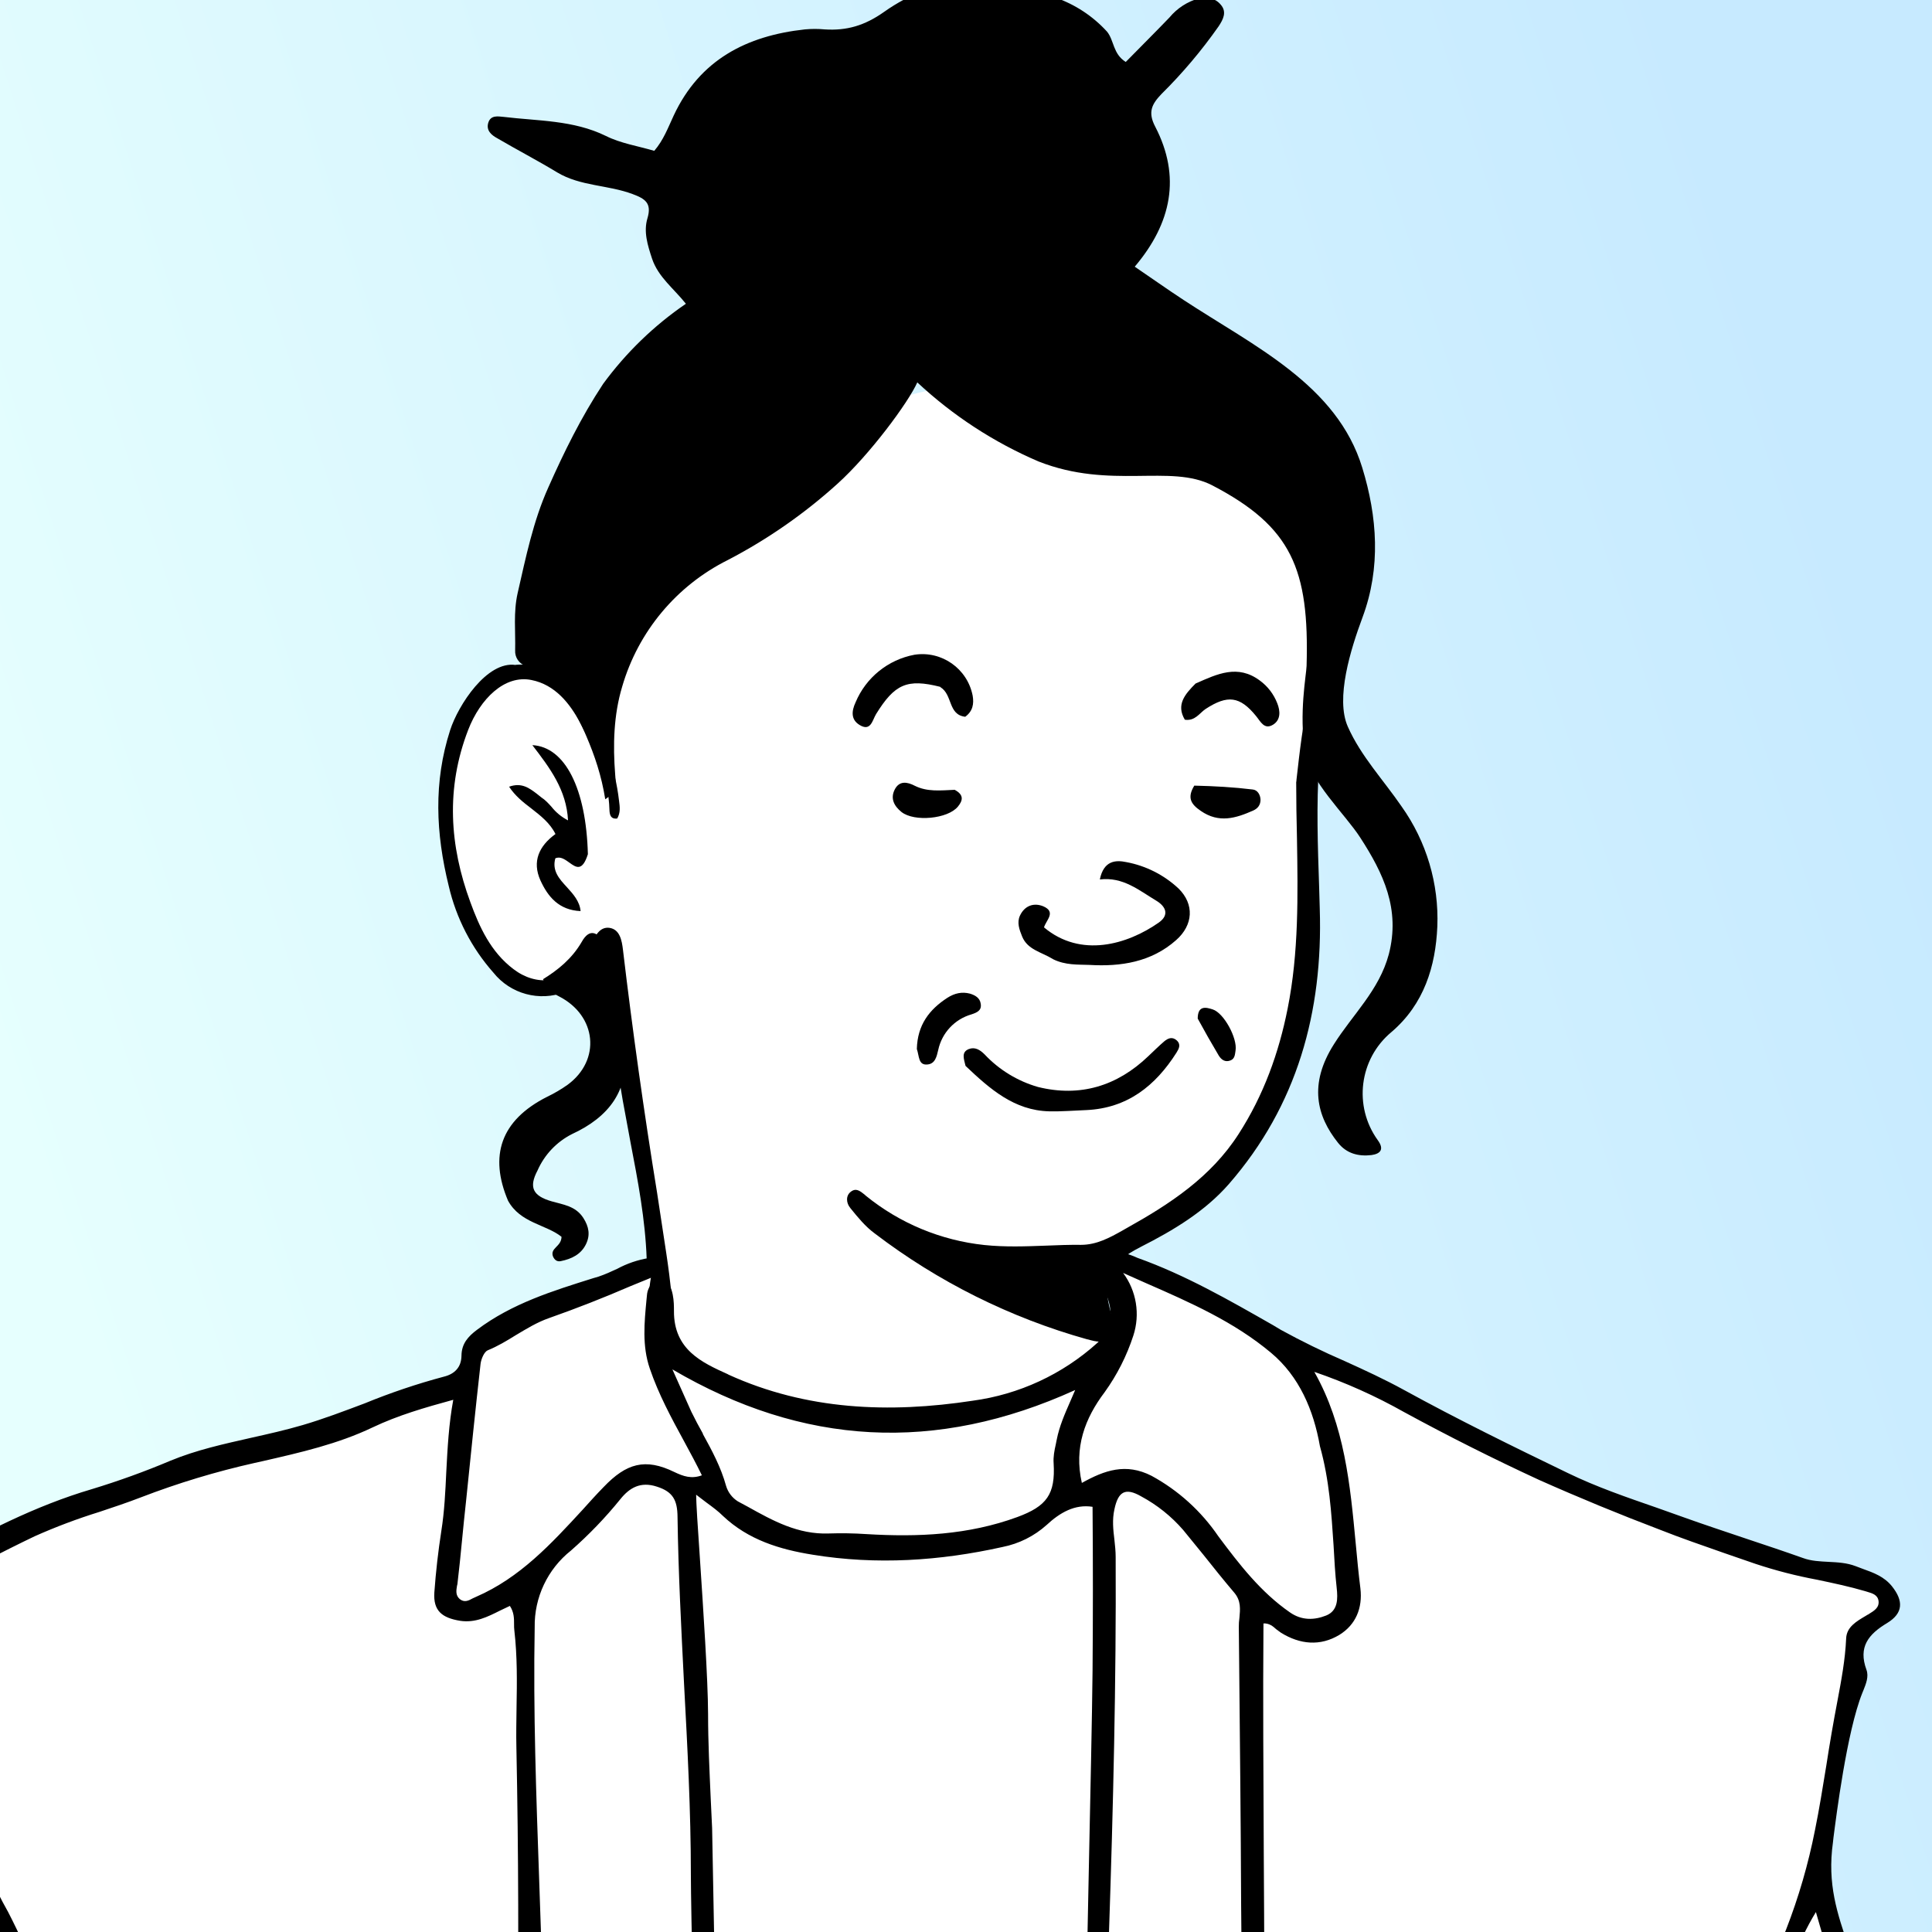
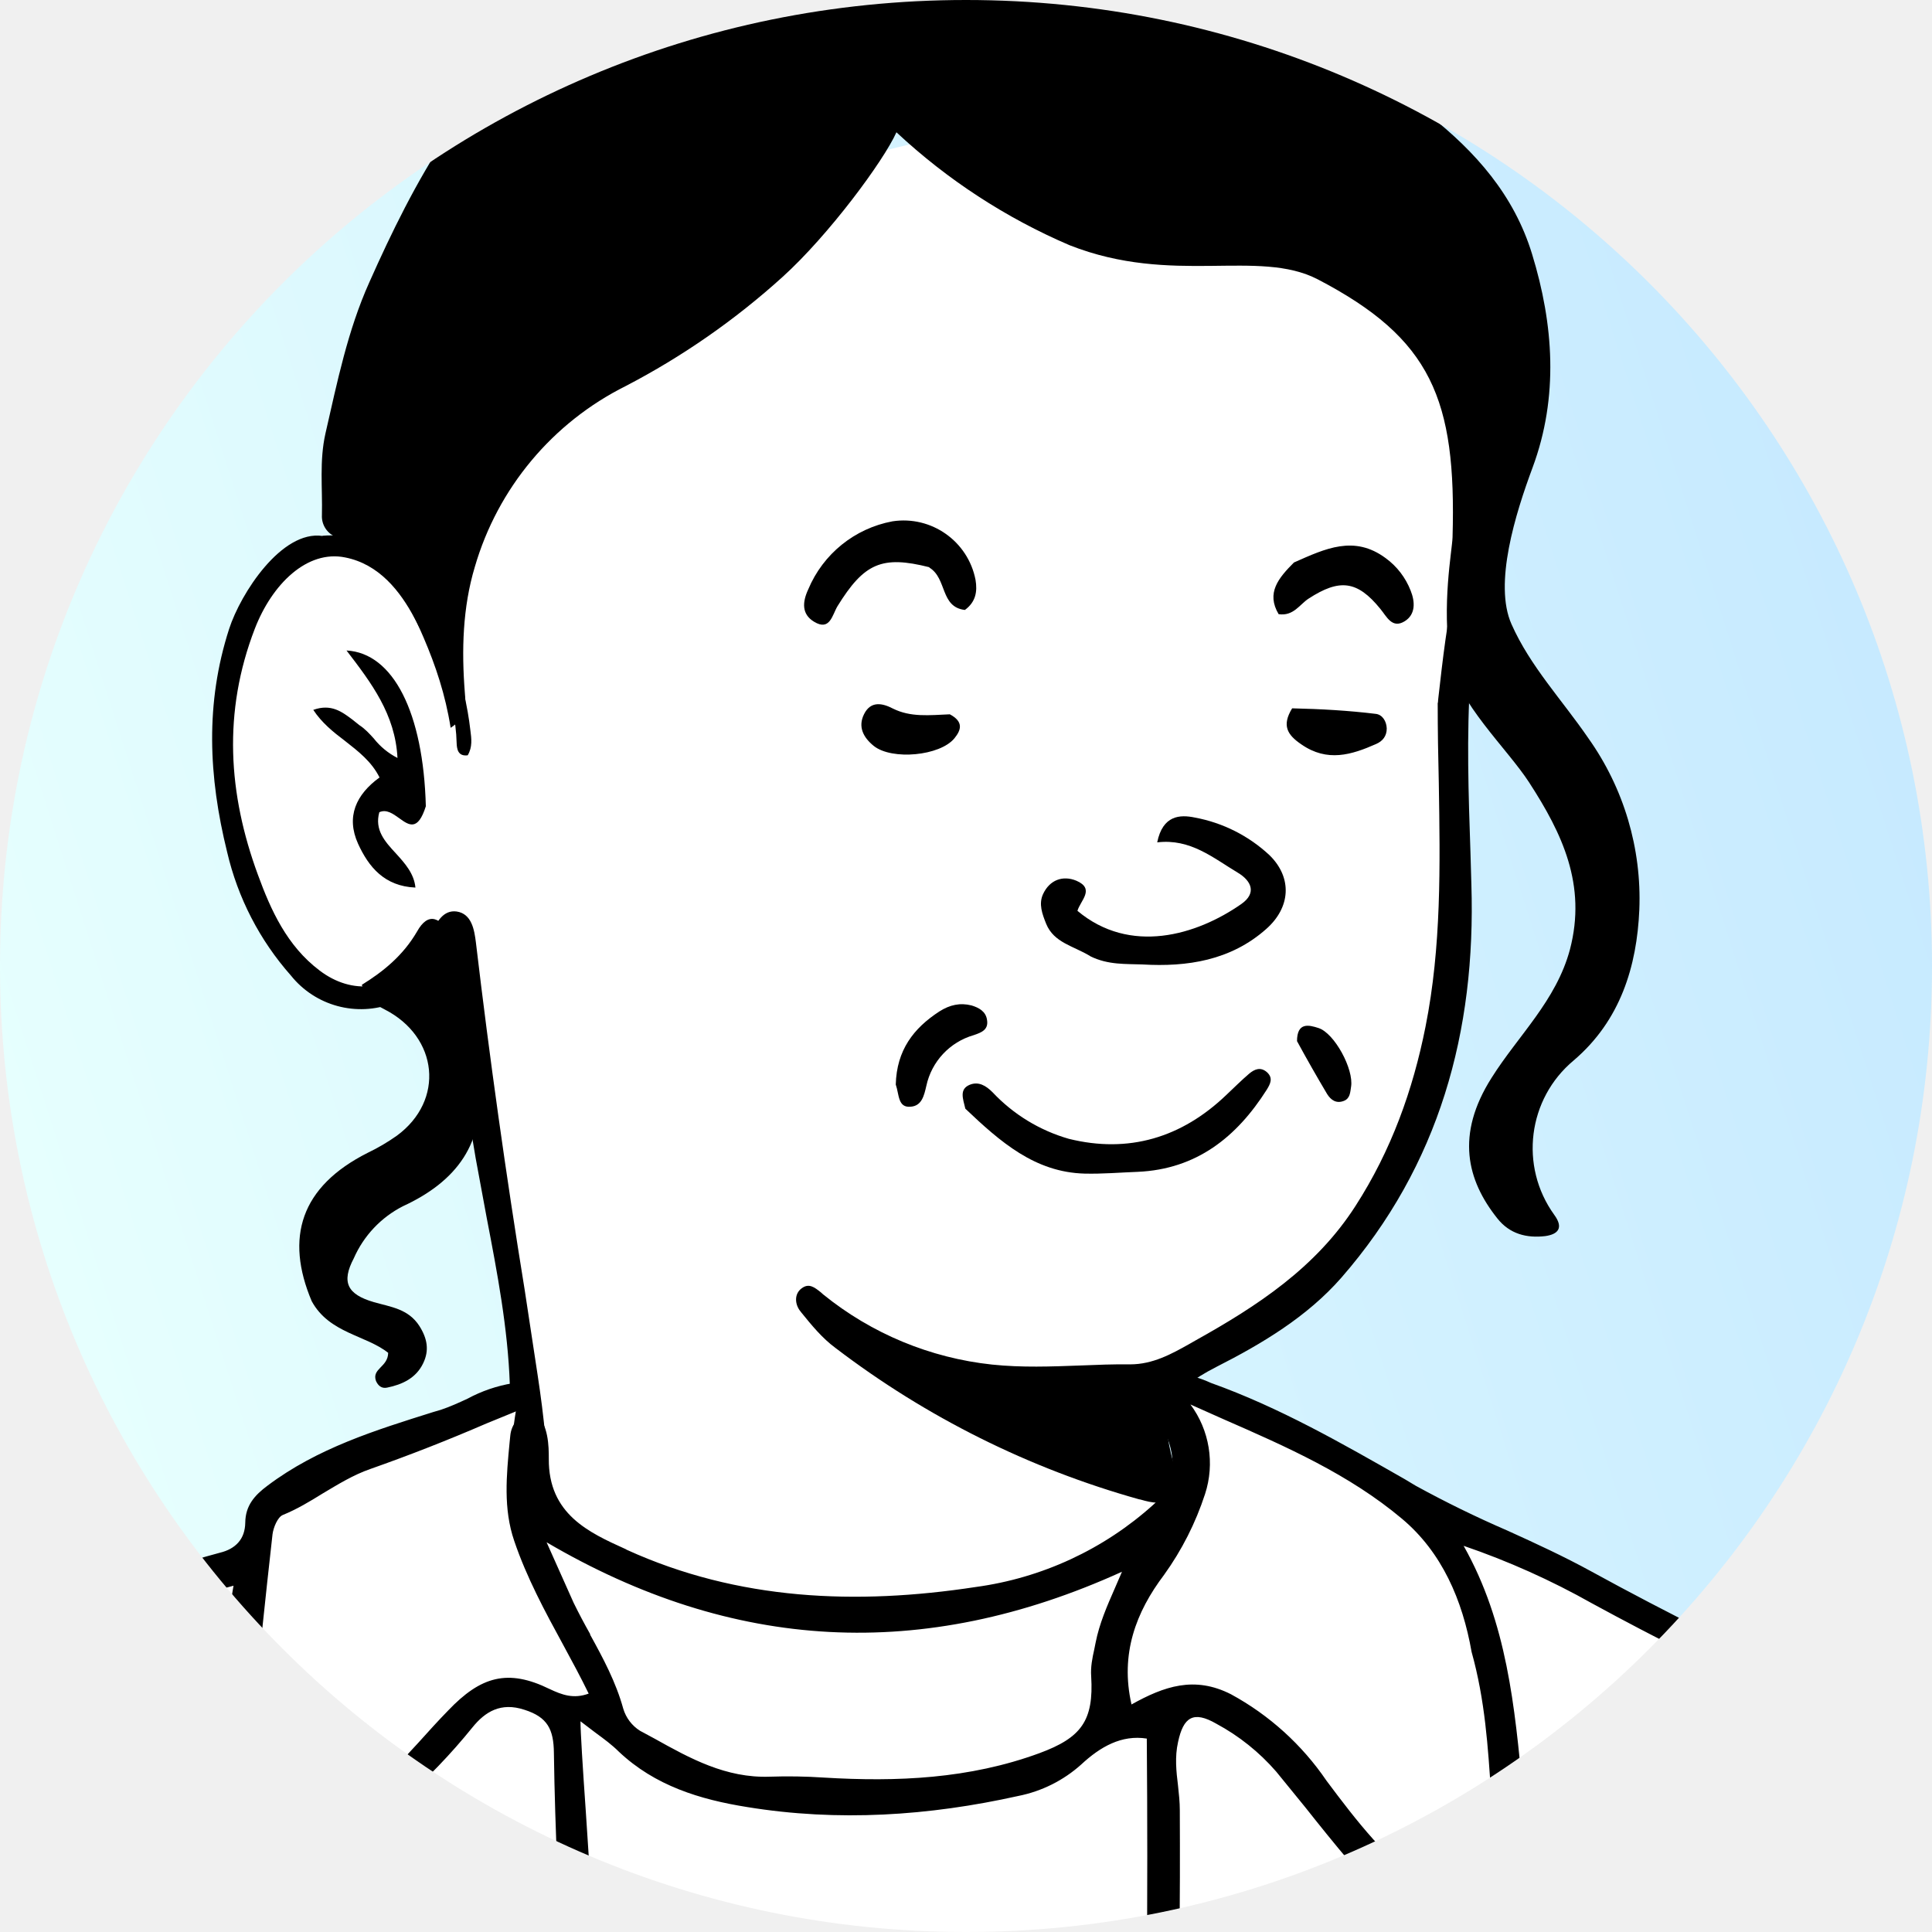
<svg xmlns="http://www.w3.org/2000/svg" viewBox="0 0 1744 1744" fill="none" shape-rendering="auto" width="400" height="400">
  <mask id="viewboxMask">
-     <rect width="1744" height="1744" rx="0" ry="0" x="0" y="0" fill="#fff" />
+     <rect width="1744" height="1744" rx="872" ry="872" x="0" y="0" fill="#fff" />
  </mask>
  <g mask="url(#viewboxMask)">
    <rect fill="url(#backgroundLinear)" width="1744" height="1744" x="0" y="0" />
    <defs>
      <linearGradient id="backgroundLinear" gradientTransform="rotate(343 0.5 0.5)">
        <stop stop-color="#e6fffe" />
        <stop offset="1" stop-color="#c7eaff" />
      </linearGradient>
    </defs>
-     <g transform="translate(-348.8 -348.8) scale(1.4)">
+     <g transform="translate(-872 -872) scale(2)">
      <g transform="translate(531 487)">
        <path d="M554 727.7c-99.2 297-363.8 388.6-503.7 19.8-19.3-50.7 31-69.5 66.2-91.9 24.1-15.3 36.8-28.5 35.3-42.2-7-64.4-36.9-243.8-36.9-243.8l-3-5.8s.7-1.6-2.2 1.2c-3 3-9.9 34.2-37 34.2-24.5 0-49.2-10.9-61-86.3C7.2 285.6 9.6 214 40 201c12.5-5.3 24-7.2 35.2-.8 11.3 6.4-13-22 112-126C268.4 6.4 396.7-3.5 448.5 8 500.3 19.5 552 44.8 574.9 98.5c27.8 65-25.9 114.3-14 262.5-2.2 53.6.8 171.2-146.6 210.6-28 7.5-19.3 48.4 22.7 58.4 67 21 117 72.3 117 97.9" fill="#fff" />
        <path fill-rule="evenodd" clip-rule="evenodd" d="m554 266.2.1-1.4c4.1-36.4 8.2-71.7 27.1-103.4 6.5 4.4 5.7 10 3.7 15.2-19.9 51.2-18 104.4-16.2 157.6l.4 14c2.1 66.4-14.5 126.8-58.7 177.5-15.4 17.6-35.8 29.8-56.5 40.3-21.4 11-25.9 20.1-19.2 43.6l.8 2.6c1.4 3.9 2.8 7.9-1 11.8-4.5 4.6-9.5 3.3-14.8 1.8l-.6-.1a406.4 406.4 0 0 1-137-68.3c-6-4.4-10.8-10.3-15.5-16.1l-.3-.4c-2.5-3-3-7.8.5-10.4 3.3-2.5 5.8-.5 8.7 1.8l1 .9a145.5 145.5 0 0 0 76.3 31.7c13.4 1.4 26.6.9 40 .4 7.4-.3 14.8-.6 22.3-.5 10.2 0 18.7-4.7 26.7-9.2l2.8-1.6c27.8-15.5 54.3-32.8 72.2-60.7 16.1-25 25.9-52.2 31.6-80.9 7.2-36.1 6.6-72.7 6-109.8-.3-12-.5-24.2-.5-36.4ZM50.6 190.8c21.9-1.7 34 11.2 44.3 26.3a140.4 140.4 0 0 1 22.4 61.5c.5 3.7 1 7.6-1.2 11.3-4.5.6-4.9-3-5-5.6-.5-20.7-9.7-38.7-18.9-56.1-6.6-12.5-16.2-24.6-31.4-27.6-17.2-3.5-33 12-40.8 32.2-14.5 37.6-12 74.6 1.4 111 5.8 15.9 13.1 32.1 27.8 43.2 14.8 11.3 32.7 9.3 43.6-5.7l2-2.5c2-2.6 4-5.1 5-8 2.1-5.8 5.4-11.2 11.3-10.4 6.8 1 8 8.3 8.7 14a3661 3661 0 0 0 22 156.7l5.9 38.8c2.6 17.1 5.6 41.7 3.6 52.1a28 28 0 0 0-.3 2.2c-.4 2.8-.6 5-4.2 5.5-4.9.8-7-2-7.7-6.4-2.3-17-3-23.6-4-49.6-.9-25.2-5.6-50-10.4-74.9l-5-27c-5.2-30.8-10.3-62-10.8-97l-2 3c-7.6 11.3-13.7 20.5-24.5 24a40.5 40.5 0 0 1-46.1-12.5 127.8 127.8 0 0 1-28.8-55.8c-8.4-34-9.9-67.1.9-100.6 5.2-16.1 23.7-44.7 42.2-42Zm34.6 127.5c4.4 3.2 8.4 6 12-5.4-1.1-42.2-14.7-69.2-35.8-70.3 11.2 14.6 22 28.8 23 48.5a32.3 32.3 0 0 1-10.7-8.8c-2-2.2-4-4.4-6.5-6l-3-2.4c-4.8-3.6-9.7-7.4-17.8-4.5 3.8 5.8 9 10 14.3 14 6 4.7 12 9.3 15.6 16.5-10.6 7.7-15.2 17.7-9.7 29.9 4.8 10.5 11.9 19.2 25.9 19.8-.6-6.3-4.7-10.9-8.8-15.4-5-5.4-9.7-10.6-7.5-18.6 3.2-1.5 6.2.7 9 2.7Z" fill="#000" />
      </g>
      <g transform="translate(178 1057)">
        <path d="M1312 691.3 3 694s25.8-189 56.2-235.7c16.3-25-10.6-45-16.4-70.3-5.8-25.2-11.8-57.9-10.5-67.4 1.2-9.5-1.4-29.3-4.3-43.3-3-14-.2-28.3-7-40.5-7-12.1-8-25 0-30.7 8-5.8 341.2-123.5 341.2-123.5L372.5 61s47-34.8 72.2-40.7c25.2-5.9 47.1-9.7 47.1-9.7s-5.2 24.3-1.4 36.6c4 12.4 81.6 64 143.2 59 84.4 0 150.9-40.4 156.3-56 5.4-15.5-3.3-18.8-6.6-31.7C779.9 5.7 788 1 802.6 9c14.5 8 211.3 110.9 254 130.4 42.6 19.6 202.6 69.4 202.6 69.4s30.2 8.8 26.7 17.2c-7.6 17.9-24.1 1-24.1 49.6 0 30-25.3 125.6-25.3 125.6s39.6 123.7 46.2 148.2c6.7 24.5 29.3 142 29.3 142Z" fill="#fff" />
        <mask id="bodyVariant05-a" style="mask-type:luminance" maskUnits="userSpaceOnUse" x="516" y="231" width="267" height="460">
          <path d="m528 691-12-460h266.5L773 691H528Z" fill="#fff" />
        </mask>
        <g mask="url(#bodyVariant05-a)">
          <g transform="translate(396 278)">
            <g fill="#fff">
              <path d="m302.9 264.7-.5.1h.5Z" />
              <path d="M410.3 250c-3-10-7.3-19.7-13-28.5a217.4 217.4 0 0 0-24.8-32.8 410 410 0 0 0-64.7-54.4 371.2 371.2 0 0 0-53.1-30A199.3 199.3 0 0 0 188 83.5c-12-.9-24.3-.1-36.2 2.3 11 1 22 2.8 32.7 5.4 14.8 4 33.2 11.6 49.3 18.1 20.5 9 40.7 18.8 59.8 30.5 29.6 19 53.5 38 76.8 62.8 12.4 14.3 20.5 25 28.4 40.5 3.7 8 6.4 16.6 8 25.3.8 6.1.7 5 .8 8.6v1.4l-.4 2.8v.1a44.4 44.4 0 0 1-19.2 27.3c-26.3 17-53 25.7-84.3 24.3-20.5-.8-41.7-6-58.8-10.7a385.2 385.2 0 0 1-61.8-22.6c-17-8-33.5-17.2-48.2-29-16.7-13.3-31.1-24.6-45-42.6-9.2-11.8-14.4-19.2-19.9-33l-.8-2.5c-1.6-5.4-1-2.5-1.7-8.3.2-3.5-.8-8 2.4-13.3a63 63 0 0 1 33.3-24c7.4-2.3 21.7-4.6 32.5-4.7 8-.1 16 1.2 23.9 2.4 15.7 2.8 28.7 6.9 44.7 13.5 14.7 6 29 12.8 42.9 20.4 29.1 16.6 63 42.2 70.4 67.4l.4 1.6v.2c.3 1.2.5 2.5.6 3.7v.3a114.5 114.5 0 0 0-.2 1.7l-.3 1.3c-1.5 4-7 7.6-15.3 10.1h-.3l-.3.2h.1a86 86 0 0 1-16.3 1.6c-9.5.1-18.9-1.6-28-3.8a126.6 126.6 0 0 1-38.1-15.5 189 189 0 0 1-26.9-18.4c-5.9-5-11.6-10.3-16.3-16.6-2-3-2.9-4.1-3.9-7.7a39.8 39.8 0 0 1 .2-.8l.2-.3v-.2l1.2-1.3.3-.4.3-.2c2.8-1.9 5.9-3.3 9-4.3 4-1.1 8.2-1.7 12.3-1.7a100.8 100.8 0 0 1 45.5 11.7 103 103 0 0 0-11.2-8.6c-12.8-8.2-29.1-15.6-44.6-14.2-12.4 1.7-19.9 6.7-20.1 20-.2 12.2 8.1 22.3 16.5 30.3 6.3 6 13 11.6 20.3 16.6a213.5 213.5 0 0 0 34 19c7.7 3 15.6 5.5 23.7 7.2 9.6 2.2 19.5 3.6 29.3 3 6.7-.3 13.5-1.1 19.7-3.8 25-9.7 16.6-42 3.8-58.7a158.2 158.2 0 0 0-36.9-35.3 284 284 0 0 0-51.1-29.7c-14-6.3-28-12.5-42.8-16.8a209.3 209.3 0 0 0-39.5-7.7c-7.8-.4-15.6 0-23.2 1.1A76.8 76.8 0 0 0 77.2 147a49.5 49.5 0 0 0-13 15.9 49.1 49.1 0 0 0-3.4 24c1.6 18.5 11.9 35 22.9 49.6a187.5 187.5 0 0 0 30.9 32.4c11.3 9.5 22.6 19.1 35 27 25.6 16 53.7 27.7 82.4 36.6 28.4 8.3 57.8 16 87.6 14.2a144 144 0 0 0 75.9-29 55.6 55.6 0 0 0 19-35.6 90 90 0 0 0-4.2-32Z" />
              <path fill-rule="evenodd" clip-rule="evenodd" d="M528.4 299.2c2 3 4 6.1 4.8 9.6 1 4.7 1.3 11-3 14.2-2.5 1.4-5.6 1.7-8.5 2l-1.4.1c-5.3.4-10.6.5-15.9.4h-.4c-2.8 5.2-5.5 10.5-8 16 1.3-5.1 3-10.6 5-16.2a213 213 0 0 1-8-.5 142.3 142.3 0 0 0 3.3 8.2l-.5-.7-.6-1c-1.4-2.1-2.8-4.3-4-6.6a126.6 126.6 0 0 1-26-5c-5-1.5-10.6-3.3-12.2-8.7-1.3-5-.3-11 4.2-14a142 142 0 0 1 18.1-12.4c-.7-3-1.4-6.3-1.8-9.5-.7-7.3-1.7-22.4 9-22.2 4.4 1 7.9 4 11.2 6.8l1.6 1.3a150.9 150.9 0 0 1 8.8 8.5c3.8-1.7 7.7-3 11.6-4.2 3.1-.8 6.4-1.4 9.5-.4 3.8 2 4 7 3.5 10.8-.5 2.8-1.4 5.4-2.7 7.9l-3.5 7.1c2 2.6 3.8 5.3 5.6 8l.3.5Zm-8.8-20.8c-1.7.3-3.4.7-5 1.3l-.4.1-.5.2 3.6 4.2 2.4-5.8Zm-37.2-11.6 4 2c2.5 1.8 4.9 3.7 7 5.8a349 349 0 0 0-12.5 6.8 58.4 58.4 0 0 1-1-14.2l.8-.4h1.7Zm-3.3 30.2c-4.7 2.7-9.4 5.6-13.8 8.7 6 2 12.4 3.4 18.8 4.2a244.4 244.4 0 0 1-5-13Zm9 13.4-4.3-16v-.1l2.8-1.6c5.4-3 11-6 16.6-8.5a222 222 0 0 1 9.6 10.8l-6.6 16.5c-6 0-12.2-.4-18-1Zm29.3-9.7-5.8 10.8c4.3 0 8.6-.3 12.9-.8l-.9-1.4c-2-2.9-4-5.8-6.2-8.6Z" />
              <path d="M262.6 221.8c2 6.7 3.6 10.8-3.4 12.4-5.4 1.1-11 .5-16.4.4-.8 0-1.1 0-.2.3a45 45 0 0 0 9.6 3.6c12.6 3.2 17.6-6.8 10.4-16.7ZM412.8 353.9c-4.7 2.5-9.9 4.1-15 5.8a237 237 0 0 1-21.2 5.6 261 261 0 0 1-58.3 5c-22.6-1-45-4.8-66.8-11-18-5-45.7-11.8-72.3-22.3l-5.7-2.3a851 851 0 0 0 56.3 29.5 196.2 196.2 0 0 0 55.3 16.5c18.7 3.2 37.7 4.2 56.7 3 10.3-.6 20.8-1.6 30.9-4.3a134 134 0 0 0 39-17.4c8.7-6.3 15-15 21.4-23.6-6.6 5.7-12.6 11.2-20.3 15.5ZM391.5 147.3l-4.2-2.4 7.3 7a340.7 340.7 0 0 1 50.5 71.3c-8.6-31-23-61.4-53.6-76ZM18.6 152c5.3-8.4 19-25 29-31.4A100 100 0 0 1 75.5 106a95.2 95.2 0 0 1 21.2-2.5 69.2 69.2 0 0 0-23.6-2.9A78.2 78.2 0 0 0 44 111c-13.7 8-24 20.7-32 34.1a89.6 89.6 0 0 0-11 45c.8 19.6 8 38.5 18.3 55a300 300 0 0 0 38 44.2l15.1 14.5A518 518 0 0 1 27.1 242c-14.5-23.5-21.2-43.7-18.5-62.6a64 64 0 0 1 10-27.5Z" />
              <path fill-rule="evenodd" clip-rule="evenodd" d="M134.7 341.1c-1.8-3-3.7-6-5.8-8.9l-.6-.7-.5-.6 1.4-2.6c1.3-2.1 2.5-4.3 3.3-6.7.8-3.5.8-8.2-2.3-10.6a7 7 0 0 0-4.4 0 43.7 43.7 0 0 0-11.4 4.2A264.7 264.7 0 0 0 91.6 294c-1-.9-2.1-1.8-3.4-2.4-3.5-1.4-5 3.2-5.3 5.8a64.1 64.1 0 0 0 2.5 20.5c1 4.3 2.3 8.6 3.7 12.8l-4 2.8-.7.5-9.8 7c-3 2.3-6.4 4.9-7 8.9-.7 3.5-.5 8.3 2.9 10.4 3.6 1.2 7.5 1.5 11.4 1.8l2.4.2c5.3.4 10.6.4 16 .1 2.3 6.7 4.7 13.4 7.3 20 .2.9.7 1.7 1.3 2.4-.7-1.2-1-2.6-1.2-4l-.4-1.9-1.5-6.5-2.2-10.2c2 0 4.1-.2 6.2-.4-1.2 4.6-2.1 9.4-2.7 14.1 1.4-4.9 3.1-9.7 5.1-14.3a464.7 464.7 0 0 0 10.6-1.2l7.8-1c1.2-.2 2.4-.6 3.6-1a7 7 0 0 0 2.4-3c2-4.7.8-10-2-14.2Zm-44-32.9c4.8 4 9.3 8 13.6 12.4l-9.4 6c-1.7-6.7-3.2-13-4.2-18.4Zm2.5 34.4-8.4 5.7c3.5.2 7 .3 10.5.2l-2.1-6Zm7.3 5.8-2.3-9.2 4.7-3c3.1-2 6.8-4.2 10.5-6.2 1.6 1.8 3.4 3.7 5 5.7a230.1 230.1 0 0 0-4.3 11.6c-4.5.5-9 .9-13.6 1Zm19.8-3.5-1 1.9 7.2-1c-1-1.5-2.5-3.3-4-5.2l-.5 1-1.7 3.3ZM380.5 75.7c-1.2-2-3-3.5-5.2-4.4l-8-3.8c.3-14 .3-27.9-.3-41.8-.3-2-1.1-5.4-3.7-4.6a17.3 17.3 0 0 0-3.6 5 341 341 0 0 1-19.6 29.4 646.9 646.9 0 0 0-43.3-16.7c-1.8-.6-3.6-1.2-5.3-.4-4.3 3.3-3.8 10.2-1.7 14.6a64 64 0 0 0 9.8 12.5l.2.2c5.4 5.8 11.2 11.1 17 16.4l1.6 1.4 1 1a5872 5872 0 0 1-15 9.4 27 27 0 0 0-5.7 4 6 6 0 0 0 0 6.6 3 3 0 0 0 2.6.8c1.5 0 3-.3 4.6-.5 5.1-.9 10.2-2 15.3-3.1l5-1.2 9-2a3942 3942 0 0 0 12.6 11.1c4.2 3.7 10.2 9 14.2 5.6 3.4-3.3 3.8-8.2 4.1-12.7l.2-2.3.5-8.6 6.2-1.2c.5 0 1-.2 1.4-.3 1.4-.3 2.8-.6 4-1.3 4-2.9 4-9 2-13Zm-20-12.7v1.4l-9.3-4.1 5.6-6a57 57 0 0 0-8.4 4.8 242.4 242.4 0 0 1-4-1.7l-1.4-.6c6.5-6.2 12.5-12.8 18-19.8-.3 7.4-.4 16.6-.5 26Zm-55-7A1166.6 1166.6 0 0 0 337 85a225.8 225.8 0 0 1 23.2-6v-.5c-5.7-2.6-11.5-5-17.3-7.5l-3.5-1.5a55 55 0 0 1-5.6 3 94 94 0 0 1 3.5-3.9l-5-2.1a54 54 0 0 0-.7.6l.4-.5.1-.2c-8.8-3.6-17.6-7.2-26.6-10.5Zm5 38.4c3.3-3 6.5-6.2 9.6-9.4l4.5 4.1a556 556 0 0 0-14 5.3Zm38.5 1 1.8 1.7 1 .9c1.5 1.2 3.7 3.2 6.7 4.4h.5c.3-2.6.6-5.7.7-9.3L349 95.4Z" />
            </g>
          </g>
        </g>
        <path fill-rule="evenodd" clip-rule="evenodd" d="M409.2 694c-2.6-57.2-5-114.3-4.4-171.6.8-67.8.7-135.8-.7-203.6-.2-8.6 0-17.2.1-25.7.3-16.5.5-33-1.4-49.5-.2-1.4-.2-2.8-.2-4.3 0-3.7 0-7.6-2.7-11.7l-6.3 3c-8 4-16 8.1-25.8 6.6-11.6-1.9-17.4-6.4-16.6-18.3a489 489 0 0 1 4.5-39.6c2-12.6 2.6-25.3 3.2-38.2.8-15.2 1.6-30.7 4.5-46.4-18.3 5-35.6 10-52 17.8-22.4 10.7-46.6 16.2-70.6 21.7l-5.4 1.2c-25 5.6-49.5 13-73.4 22.2-8.8 3.4-17.8 6.4-26.8 9.4a376.2 376.2 0 0 0-41.7 15.7 993.2 993.2 0 0 0-61.3 32c-7.5 4.2-8.7 11.1-2 18a21.7 21.7 0 0 1 5 23.8A23.5 23.5 0 0 0 37 275a61.3 61.3 0 0 1 4.3 28c0 4.3 0 8.6.3 12.7a281 281 0 0 0 34.8 109.3 467.7 467.7 0 0 1 20 44.4c5 11.8 9.8 23.6 15.4 35 2 4 12.6 30 24.9 61.9 1 2.8-.4 7.2-1.9 11.7-1.5 4.6-3 9.3-1.9 12.2 1.2 3 4.6 4.3 8.2 5.7 3.2 1 6.4 2.3 8.6 4.7 12.2 13.8 15.7 24 20.3 37.7l.2.4c7.5 22.1 8.5 47 8.6 54a32.6 32.6 0 0 1-14.3.2c2-14.3-1-27.3-4.1-40.3-1-4.6-2.2-9.2-3-13.9-2.8-15.3-9.5-26.4-24.5-31.7-10.5-3.6-13.8-10.2-12.7-21.8l1-7.5c1.4-9.9 3-20.1-3-29-15.5-23-26.6-48.3-37.9-74l-6.8-15.4-1.4 2.2a42.5 42.5 0 0 0-6 11.5l-8.4 29C46.2 542.2 34.6 582.3 26 623.2c-5 23.5-7.9 47-9.8 70.8H1.7c-3.5-11.5-1-22.5 1.5-33.5a185 185 0 0 0 2.3-11.1C12 609 22.4 569.7 32.8 530.3l.5-2.1c7.7-29.1 18.3-56.8 29.5-84.5 2.3-5.6 1.2-9.2-2.8-13.7-15.2-17.5-20.3-39.6-23.8-61.6l-1.8-10.8c-4-23.5-7.9-47-6-71-6.7-7.8-7.3-17.4-7.8-27-.6-10-1.2-20-8.7-28.3-6.4-7 2.5-25.2 15-32.2 33.2-18.5 66.8-36 103.5-46.8A517 517 0 0 0 181 134c16.9-7 34.5-10.8 52.1-14.8 11.2-2.5 22.3-5 33.2-8.2 13.6-4 26.7-9 40-14a420.5 420.5 0 0 1 51-17.2c7-1.7 11.3-6.1 11.4-13.6.1-7.7 4.2-12.3 10.1-16.7 22.5-16.9 48.7-25 74.8-33.2l3.4-1c4.2-1.4 8.1-3.2 12-5a65 65 0 0 1 20.5-7c3.3-.6 6.5-1.2 10.2 0 2 6.6-2 9.9-6.8 11.9l-15.4 6.3A806.2 806.2 0 0 1 425.2 42c-7.8 2.7-14.7 7-21.6 11.1-5.8 3.6-11.6 7.1-18 9.7-2.3 1-4.2 5.6-4.6 8.7-3.3 29.3-6.3 58.6-9.3 88l-1.4 13.2-1.4 14.1c-.8 8.6-1.7 17-2.7 25.6 0 .8-.2 1.5-.4 2.3-.5 3-1 6.1 1.8 8.5 3 2.4 5.7 1 8.4-.5l2.2-1c28.3-12.3 48.4-34.2 68.5-56 4.5-5 9-10 13.6-14.7 14.7-15.4 26.9-18.9 45.7-9.7 5.7 2.7 10.9 4.6 17.7 2.1-3.6-7.4-7.5-14.6-11.4-21.8-8.4-15.4-16.6-30.6-22.2-47.1-5-14.6-3.5-29.6-2.1-44.4l.3-3c.5-5.6 4.3-10.2 11.4-10.7 5.9 5.8 6 15.3 6 21-.2 25 18.1 33.3 34.7 40.8l.5.3c50.3 22.9 103.7 25 157.4 16.8a149.8 149.8 0 0 0 80.3-37.2c11.4-10.4 10-22.9 4.5-34.3-4.5-9-1.5-14.8 3.7-20.6 4.7-5.2 10.3-3 15.5-1l2.3 1c30.8 11 59 27.2 87.4 43.4l5 3a493 493 0 0 0 41.3 20.2c12.8 5.8 25.6 11.7 38 18.5 34.6 19 70.1 36.4 105.7 53.6 18.5 9 38.1 15.7 57.7 22.5l16.3 5.8c13.9 5 27.9 9.6 41.8 14.3 12 4 24 8 35.8 12.2 5.4 2 11 2.2 16.6 2.5 5.9.3 11.8.6 17.5 2.8l4.5 1.7c7 2.5 13.8 5 18.8 11.2 7.6 9.5 7.3 17.4-3 23.7-12.2 7.3-18.8 15.5-13.4 30.2 1.6 4.4-.3 9-2 13.3l-.5 1.2-.2.5c-10 25-16.8 79.6-18.6 93.4l-.3 2.8c-3.8 27 2.8 46 10.2 67.7a558 558 0 0 1 5.4 16.4c11.8 38.4 23.2 77 33.6 115.8a1073 1073 0 0 1 21.4 99c.6 3.4.4 7 .2 11v3a25.1 25.1 0 0 1-12.3.2c-9.4-69.9-29.7-136.2-50-202.4A3709 3709 0 0 1 1242 425a158 158 0 0 0-15 32.1 238.2 238.2 0 0 1-50.9 90l-1.2 1.3c-4 4.4-8.8 9.5-8 13.1 2.7 13-3.9 20.6-10.8 28.6l-3.2 3.8a41.5 41.5 0 0 0-8.6 20c-1.3 8.2-2.8 16.4-4.3 24.6a383.2 383.2 0 0 0-7.3 55.5h-14.3c2-6.1 2.4-13.2 3-22.2a250.7 250.7 0 0 1 11.8-67c.7-4 1.7-9.9 11-19.5 8.5-8.6 8.4-18.8 8.3-25.2 0-2.4 0-4.2.4-5.2 5.6-14.2 25.4-39.5 35.1-52 3-3.7 5-6.3 5.4-7.1 23.1-38 39.4-79.9 48-123.6 2.8-13.7 5-27.6 7.3-41.6a1160 1160 0 0 1 7.2-41.8c2.5-13.3 5-26.5 5.6-40.2.3-7.4 6.6-11 12.5-14.5l1.3-.8.5-.2.4-.3c3.2-2 6.7-4 6.2-8.3-.5-4-3.9-5-7.3-6l-1.3-.4c-10.2-3-20.7-5.2-31.1-7.4a299.7 299.7 0 0 1-39.6-10.2l-20.3-7c-13.9-4.9-27.7-9.6-41.3-15a1511.4 1511.4 0 0 1-77.9-32.1 1475.9 1475.9 0 0 1-87-43.7 346 346 0 0 0-58-26c19.6 34.7 23.1 72.8 26.7 110.8.9 9.7 1.8 19.3 3 28.8 1.5 12.7-3 23.5-13.6 30-12.3 7.4-25.3 6.2-37.6-1.4l-3-2.2c-2.2-2-4.6-4-8.3-3.8-.4 49.6 0 99.2.2 148.8.6 101.4 1.2 203-3.3 305a41.8 41.8 0 0 1-16.6.3c.5-20.4 1.5-40.6 2.4-60.7 1-23.4 2.1-46.7 2.7-70 .8-39.9.6-79.7.4-119.6l-.2-22.4c-.2-53-.8-106.1-1.3-159.2l-.2-19.9c0-2 .1-4 .4-5.9.5-5.5 1.1-11-3.3-16.2-6.8-8-13.3-16.1-19.8-24.3L834 178.6a96 96 0 0 0-27-21.6c-10.4-6-14.9-3-17.3 8.3-1.5 6.7-.8 13.2 0 19.7.4 3.7.8 7.4.8 11 .4 80.8-1.6 161.5-4.3 242.2-1.5 45-2.4 90.3-3.1 135.4-.4 23.7-1.5 47.4-2.5 71-.8 16.5-1.5 33-2 49.6-4 0-9.9-.5-13.8-1.3.8-23.1 2-48.1 3-70.2a1987 1987 0 0 0 2.5-58.5c.1-34.5 1.5-99.8 2.8-162.4 1.1-52.7 2.2-103.4 2.5-132.4a6422.8 6422.8 0 0 0 0-105.7c-11.4-1.8-21 3.7-29.6 11.7a60 60 0 0 1-28.4 14.2c-40.4 9-81.3 11.7-122.4 5-21.3-3.4-41.6-9.6-57.9-25-3-3-6.5-5.6-10.6-8.6a374 374 0 0 1-6.7-5.1c0 4.7 1 20.7 2.4 40.7 2.2 33.3 5.2 77.9 5.3 100.7 0 18.2.9 36.4 1.7 54.6l.9 19c0 2.4 5 251 5 305.2v3.5c-.1 4.8-.3 9.7 1.7 14.4-5.6.1-11-.2-16.6-1 1.8-17.9-.6-131.4-2.4-212.6-.8-37.8-1.4-68.6-1.4-79.5 0-41-2.2-82.1-4.4-123.1-1.8-35.9-3.7-71.7-4.2-107.6-.1-10.7-2.9-16.2-13.3-19.5-10.6-3.5-17.7.8-23.5 8-9.7 12-20.3 23-31.9 33.2a61.8 61.8 0 0 0-23.4 49.5c-1 54.5 1 108.8 2.9 163.2 1.9 53.2 3.7 106.4 2.9 159.6-.5 29.7.2 59.5 1 89.2l.8 40.6h-14.3Zm513-569.4c-4.1-23.4-13.4-45-31.4-60.1-23.8-20-52.1-32.5-80.7-45l-14.8-6.6a44.6 44.6 0 0 1 6.6 40.4 133 133 0 0 1-18.5 36.5c-12.7 16.8-19.9 35.7-14.7 58.5 14.7-8.2 28.4-13 44.9-4.6a123.6 123.6 0 0 1 43.1 39c13.6 18.2 27.3 36 46.2 49.1 7.6 5.3 15.7 5 23.3 2 7.7-3.1 7.6-10.8 6.8-17.9-1-9-1.5-18.1-2-27.3-1.4-21-2.7-42.2-8.8-64Zm-397.8-8c-2.6-4.6-5.1-9.3-7.5-14.2a24155 24155 0 0 0-12.2-27.3c84 49.3 169.7 54.2 259.7 13.3l-3.2 7.4c-3.6 8.2-7 16-8.7 24.6l-.6 3c-.9 4-1.7 8-1.4 12.2 1.2 20-4.4 27.7-23.4 34.7-31.6 11.6-64.2 13-97.3 11a243 243 0 0 0-24.4-.4c-19.7.7-35.9-8.2-52-17.2l-6.5-3.5a17.8 17.8 0 0 1-7.6-10c-3.3-12-9.1-22.8-15-33.5Z" fill="#000" />
      </g>
      <g transform="translate(266 207)">
        <path d="M372 289.7a220.2 220.2 0 0 1 53.4-51.7c-8-10-17.8-17.2-21.8-29-2.9-8.8-5.6-17.4-3-26.1 2.9-9.7-1.4-12.6-9.5-15.6-15.9-6-33.7-5-48.7-14-12.7-7.7-25.8-14.5-38.6-22-3.7-2-7.4-5-5.8-10.1 1.6-5 6.3-4 9.8-3.7 22.2 2.7 45 2 66 12.3 9.6 4.8 20.7 6.5 31.2 9.6 6-7 8.9-15 12.5-22.7 16.8-36 47-51.5 84.6-55.6 4.3-.4 8.6-.4 12.8 0 14.2.9 25.7-2.4 38.3-11.3 34-24.1 71.8-25.1 110.2-9.3a81.2 81.2 0 0 1 33.5 22c4.7 5.7 3.7 14.3 12.1 19.6 9.1-9.3 18.8-18.9 28.2-28.7a37.8 37.8 0 0 1 19-12.3c5.3-1.1 10.5-.2 14 4 4.2 4.7 1.6 9.6-1.3 14a318.8 318.8 0 0 1-36.9 43.7c-6 6.3-9 11.5-4 21 16.7 32.2 10.6 62.2-13.2 90.3 10.8 7.3 21 14.6 31.4 21.4 45.7 30 99 54.8 115.3 108.2 9.7 31.6 12.1 64.4.2 96.4-7.7 20.7-17.6 52.4-9.5 70.6 8.4 19 23 34.4 34.7 51.5a125 125 0 0 1 23 77.4c-1.1 25.5-8.5 50-29.6 68a51.5 51.5 0 0 0-8.8 69.7c4.4 6 1.6 8.8-4 9.6-8.4 1-16.1-.9-21.7-8-13.7-17.2-18.9-37.7-2.6-63.4 12-19.1 29.2-34.8 35.4-58 7.6-29.1-3.5-52.3-18.4-75.3-9.8-15.2-32.6-36.3-35.6-55.2-4-25 .8-49.4 1-55.5 1.8-62.4-9.6-89.7-60.8-116.4-27-14-65.5 2.9-112-15.4a270.5 270.5 0 0 1-78.2-51c-5.8 13-30.7 46.6-51.4 65.3a337.6 337.6 0 0 1-70.7 49.2 132.6 132.6 0 0 0-68.2 81.7c-5.5 18.3-6 37.6-4.5 56.7.4 5.6 1.4 10.8-6.4 15.9-2.4-15.1-6.8-28.1-12.2-40.7-8.2-19.2-18.6-36.8-39.2-45.3a10 10 0 0 1-6.7-10c.3-12.3-1.2-24.5 1.6-36.9 5.3-23.1 10-46.4 19.8-68.2 10.1-22.7 21-45 35.3-66.7ZM310.7 816.3c-12.1-28.6-5.1-51.7 25.3-67 4.6-2.2 9-4.8 13.1-7.7 21.7-15.9 18.8-44.6-5.5-57-4.3-2.2-8.2-4.7-10.3-11.1 9.7-6 18.6-13.2 24.9-24 5.1-9.2 10.7-6.7 16 2.8 7.6 13.5 1 28.7 6.4 42.4 2.8 7 4 14.8 5 22.4 4.1 27.8-10 45.4-33.7 56.3a48 48 0 0 0-22.2 23.5c-5.7 10.8-3 16.3 9 19.8 7.6 2.2 15.6 3 20.6 10.8 3.6 5.7 4.5 11 1.7 16.8-3.2 6.7-9.4 9.6-16.3 11-2.4.5-4-.8-5-3-2-5.6 5.4-6.2 5.5-12.7-10-8-26.6-8.8-34.5-23.3Z" fill="#000" />
      </g>
      <g transform="translate(791 871)">
        <path d="M80.7 65.4c-1.1-4.6-2.8-8.8 2-10.8C86.7 53 90 55 93 58a76 76 0 0 0 34.4 21c27 6.7 51-.5 71.2-19.9 3.4-3.2 6.7-6.5 10.2-9.5 2.4-2 5.1-3.2 8-.7 3 2.7 1.5 5.4-.1 8-13.6 21.4-31.7 35.8-58.1 37-8 .3-16.1 1-24.1.8-22.4-.6-38-14.3-53.8-29.3ZM49.3 54.5c.4-15.5 8-25.4 19.7-33 4.7-3 9.4-4 14.5-2.7 3.3 1 6.5 2.7 7 6.6.7 4.3-2.4 5.6-6 6.8a30.5 30.5 0 0 0-21.4 22.9c-1 4.3-2 9-7 9.4-5.9.6-5.2-5.4-6.8-10ZM230.4 35c0-8.8 5.4-7.4 9.7-6 7.2 2.3 16 18.6 14.7 26.5-.4 2.5-.4 5.3-3.3 6.4-3.4 1.3-5.8-.4-7.5-3.1a710 710 0 0 1-13.6-23.9Z" fill="#000" />
      </g>
      <g transform="translate(653 805)" />
      <g transform="translate(901 668)">
        <path d="M27 199.5c-7.6-4.6-16.3-6-19.8-14.5-1.8-4.5-3.5-9-1.4-13.5 3-6.4 8.9-8.5 15-6 8.6 3.7 1.8 9 .5 13.6C45 199 75 190.2 95.3 176c7.1-5 4.4-10.5-1.6-14.1-11.2-6.7-21.4-15.5-36.4-13.7 2.5-12.3 10.3-12.6 17-11.2A67.4 67.4 0 0 1 108 154c10.4 10.2 9.5 23.6-1.5 33.3-16 14.2-35.7 17.2-55.9 16-7.4-.3-15.4.3-23.5-3.7Z" fill="#000" />
      </g>
      <g transform="translate(610 680)">
        <path d="M409.2 75.7c13.1.3 25.4 1 37.7 2.5 3 .3 4.9 3.3 5 6.6 0 3.4-1.8 5.7-4.8 7-11.1 4.9-22 8.3-33.7.2-6.5-4.4-8.9-8.6-4.2-16.3ZM254.7 78.4c6.2 3.3 5.2 7 2.1 10.8-6.5 8-28.2 10-36.4 3.5-4.7-3.8-7.3-8.6-4.4-14.4 3-6 8.2-5 13-2.5 8 4 16.4 3 25.7 2.6Z" fill="#000" />
      </g>
      <g transform="translate(610 680)" />
      <g transform="translate(774 657)">
        <path d="M81.4 35C60 29.6 52 33.2 40 52.6c-2.4 4-3.4 11.4-10.6 7-5.6-3.4-5.3-8.8-2.6-14.6a51.4 51.4 0 0 1 38-30.7 33.1 33.1 0 0 1 37.5 26.4c.9 5.3.1 10-4.8 13.6-11.2-1.3-8-14.2-16-19.1ZM246.2 32.8c14-6.2 27-12.4 41.2-1.9 5.1 3.7 9 8.8 11.3 14.7 2 5 2.3 10.7-2.7 13.8-5.7 3.5-8.1-2.1-11-5.6-10.4-12.8-18.4-13.7-32.4-4.6-4 2.6-6.8 8-13.5 7-5.7-9.6-.1-16.3 7-23.4Z" fill="#000" />
      </g>
      <g transform="translate(0 559)" />
    </g>
  </g>
</svg>
